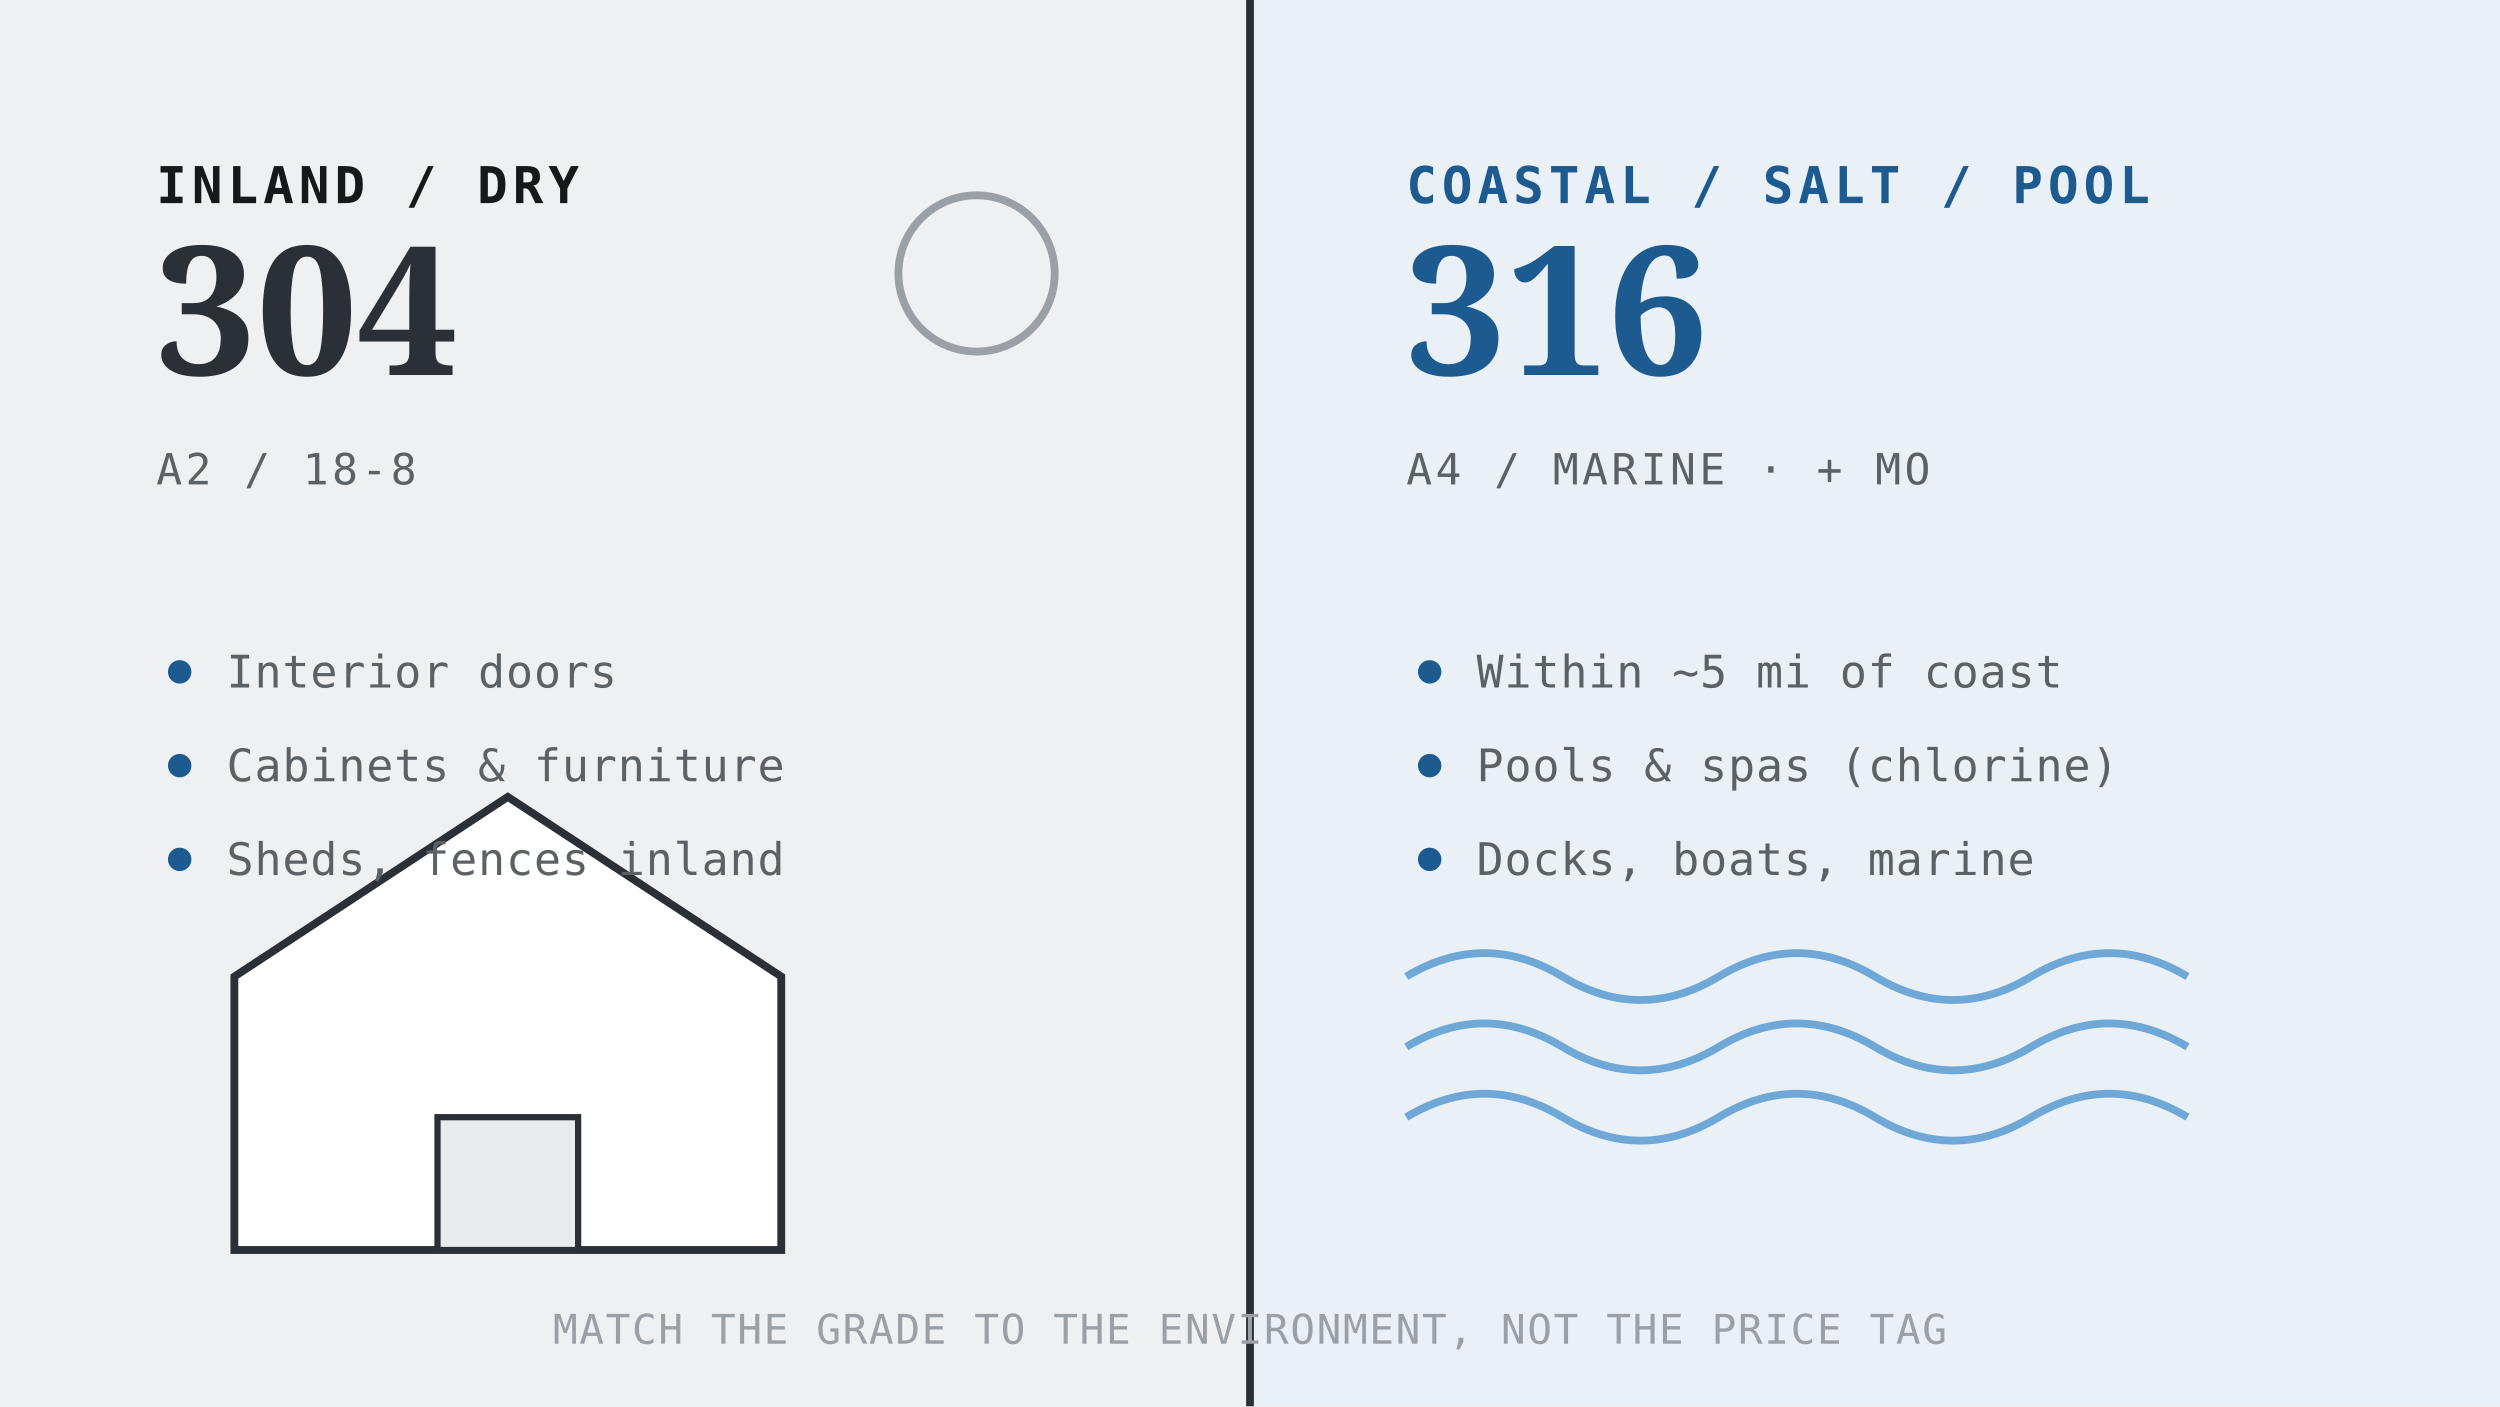
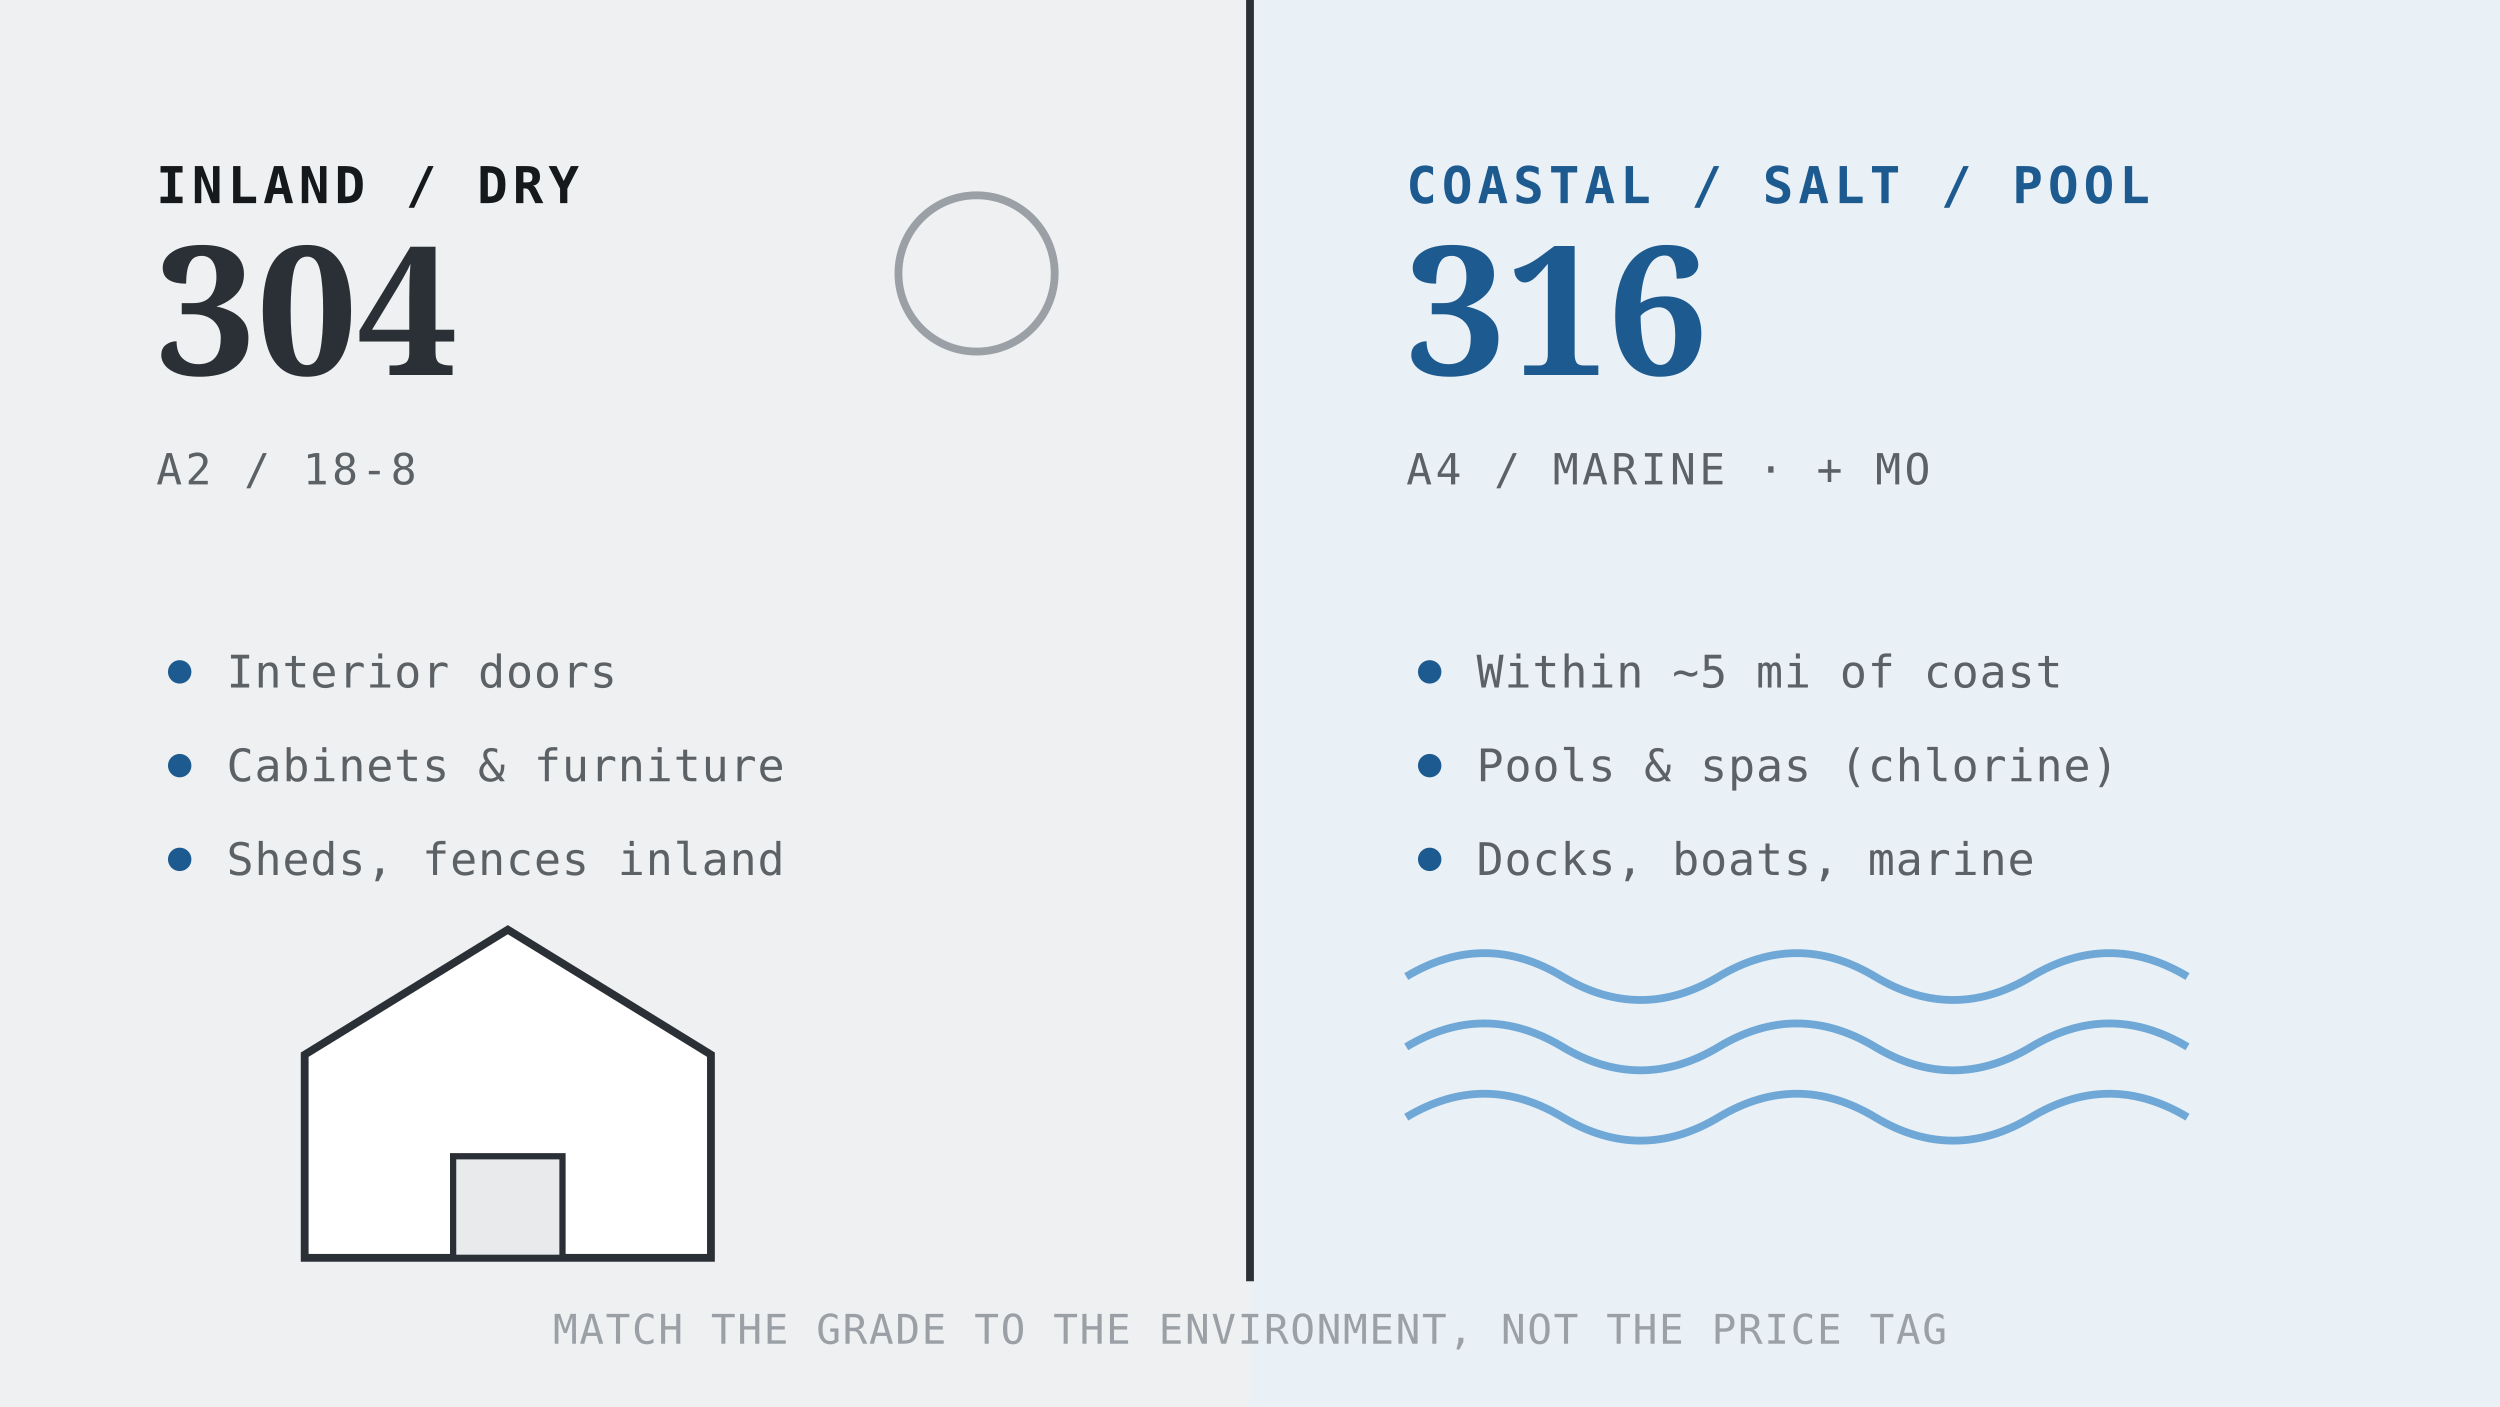
<svg xmlns="http://www.w3.org/2000/svg" class="fig" viewBox="0 0 640 360" role="img" preserveAspectRatio="xMidYMid meet">
  <rect x="0" y="0" width="320" height="360" fill="#eef0f1" />
  <rect x="320" y="0" width="320" height="360" fill="#e9f0f6" />
-   <line x1="320" y1="0" x2="320" y2="360" stroke="#2b3036" stroke-width="2" />
+   <line x1="320" y1="0" x2="320" y2="328" stroke="#2b3036" stroke-width="2" />
  <text x="40" y="52" font-family="'IBM Plex Mono',ui-monospace,monospace" font-size="13" letter-spacing=".1em" fill="#16191c" font-weight="700" text-anchor="start">INLAND / DRY</text>
  <text x="40" y="96" font-family="'Source Serif 4',Georgia,serif" font-size="46" font-weight="600" fill="#2b3036">304</text>
  <text x="40" y="124" font-family="'IBM Plex Mono',ui-monospace,monospace" font-size="11" letter-spacing=".08em" fill="#5c6166" font-weight="500" text-anchor="start">A2 / 18-8</text>
  <circle cx="250" cy="70" r="20" fill="none" stroke="#9aa0a6" stroke-width="2" />
-   <path d="M60 250 l70 -46 l70 46 v70 h-140 z" fill="#ffffff" stroke="#2b3036" stroke-width="2" />
-   <rect x="112" y="286" width="36" height="34" fill="#e8eaec" stroke="#2b3036" stroke-width="1.6" />
+   <path d="M78 270 l52 -32 l52 32 v52 h-104 z" fill="#ffffff" stroke="#2b3036" stroke-width="2" />
+   <rect x="116" y="296" width="28" height="26" fill="#e8eaec" stroke="#2b3036" stroke-width="1.6" />
  <circle cx="46" cy="172" r="3" fill="#1c5a8f" />
  <text x="58" y="176" font-family="'IBM Plex Mono',ui-monospace,monospace" font-size="11.5" letter-spacing=".02em" fill="#5c6166" font-weight="500" text-anchor="start">Interior doors</text>
  <circle cx="46" cy="196" r="3" fill="#1c5a8f" />
  <text x="58" y="200" font-family="'IBM Plex Mono',ui-monospace,monospace" font-size="11.5" letter-spacing=".02em" fill="#5c6166" font-weight="500" text-anchor="start">Cabinets &amp; furniture</text>
  <circle cx="46" cy="220" r="3" fill="#1c5a8f" />
  <text x="58" y="224" font-family="'IBM Plex Mono',ui-monospace,monospace" font-size="11.5" letter-spacing=".02em" fill="#5c6166" font-weight="500" text-anchor="start">Sheds, fences inland</text>
  <text x="360" y="52" font-family="'IBM Plex Mono',ui-monospace,monospace" font-size="13" letter-spacing=".1em" fill="#1c5a8f" font-weight="700" text-anchor="start">COASTAL / SALT / POOL</text>
  <text x="360" y="96" font-family="'Source Serif 4',Georgia,serif" font-size="46" font-weight="600" fill="#1c5a8f">316</text>
  <text x="360" y="124" font-family="'IBM Plex Mono',ui-monospace,monospace" font-size="11" letter-spacing=".08em" fill="#5c6166" font-weight="500" text-anchor="start">A4 / MARINE · + MO</text>
  <path d="M360 250 q20 -12 40 0 t40 0 t40 0 t40 0 t40 0" fill="none" stroke="#6fa8d6" stroke-width="2" />
  <path d="M360 268 q20 -12 40 0 t40 0 t40 0 t40 0 t40 0" fill="none" stroke="#6fa8d6" stroke-width="2" />
  <path d="M360 286 q20 -12 40 0 t40 0 t40 0 t40 0 t40 0" fill="none" stroke="#6fa8d6" stroke-width="2" />
  <circle cx="366" cy="172" r="3" fill="#1c5a8f" />
  <text x="378" y="176" font-family="'IBM Plex Mono',ui-monospace,monospace" font-size="11.5" letter-spacing=".02em" fill="#5c6166" font-weight="500" text-anchor="start">Within ~5 mi of coast</text>
  <circle cx="366" cy="196" r="3" fill="#1c5a8f" />
  <text x="378" y="200" font-family="'IBM Plex Mono',ui-monospace,monospace" font-size="11.5" letter-spacing=".02em" fill="#5c6166" font-weight="500" text-anchor="start">Pools &amp; spas (chlorine)</text>
  <circle cx="366" cy="220" r="3" fill="#1c5a8f" />
  <text x="378" y="224" font-family="'IBM Plex Mono',ui-monospace,monospace" font-size="11.5" letter-spacing=".02em" fill="#5c6166" font-weight="500" text-anchor="start">Docks, boats, marine</text>
  <text x="320" y="344" font-family="'IBM Plex Mono',ui-monospace,monospace" font-size="10.5" letter-spacing=".04em" fill="#9aa0a6" font-weight="500" text-anchor="middle">MATCH THE GRADE TO THE ENVIRONMENT, NOT THE PRICE TAG</text>
</svg>
